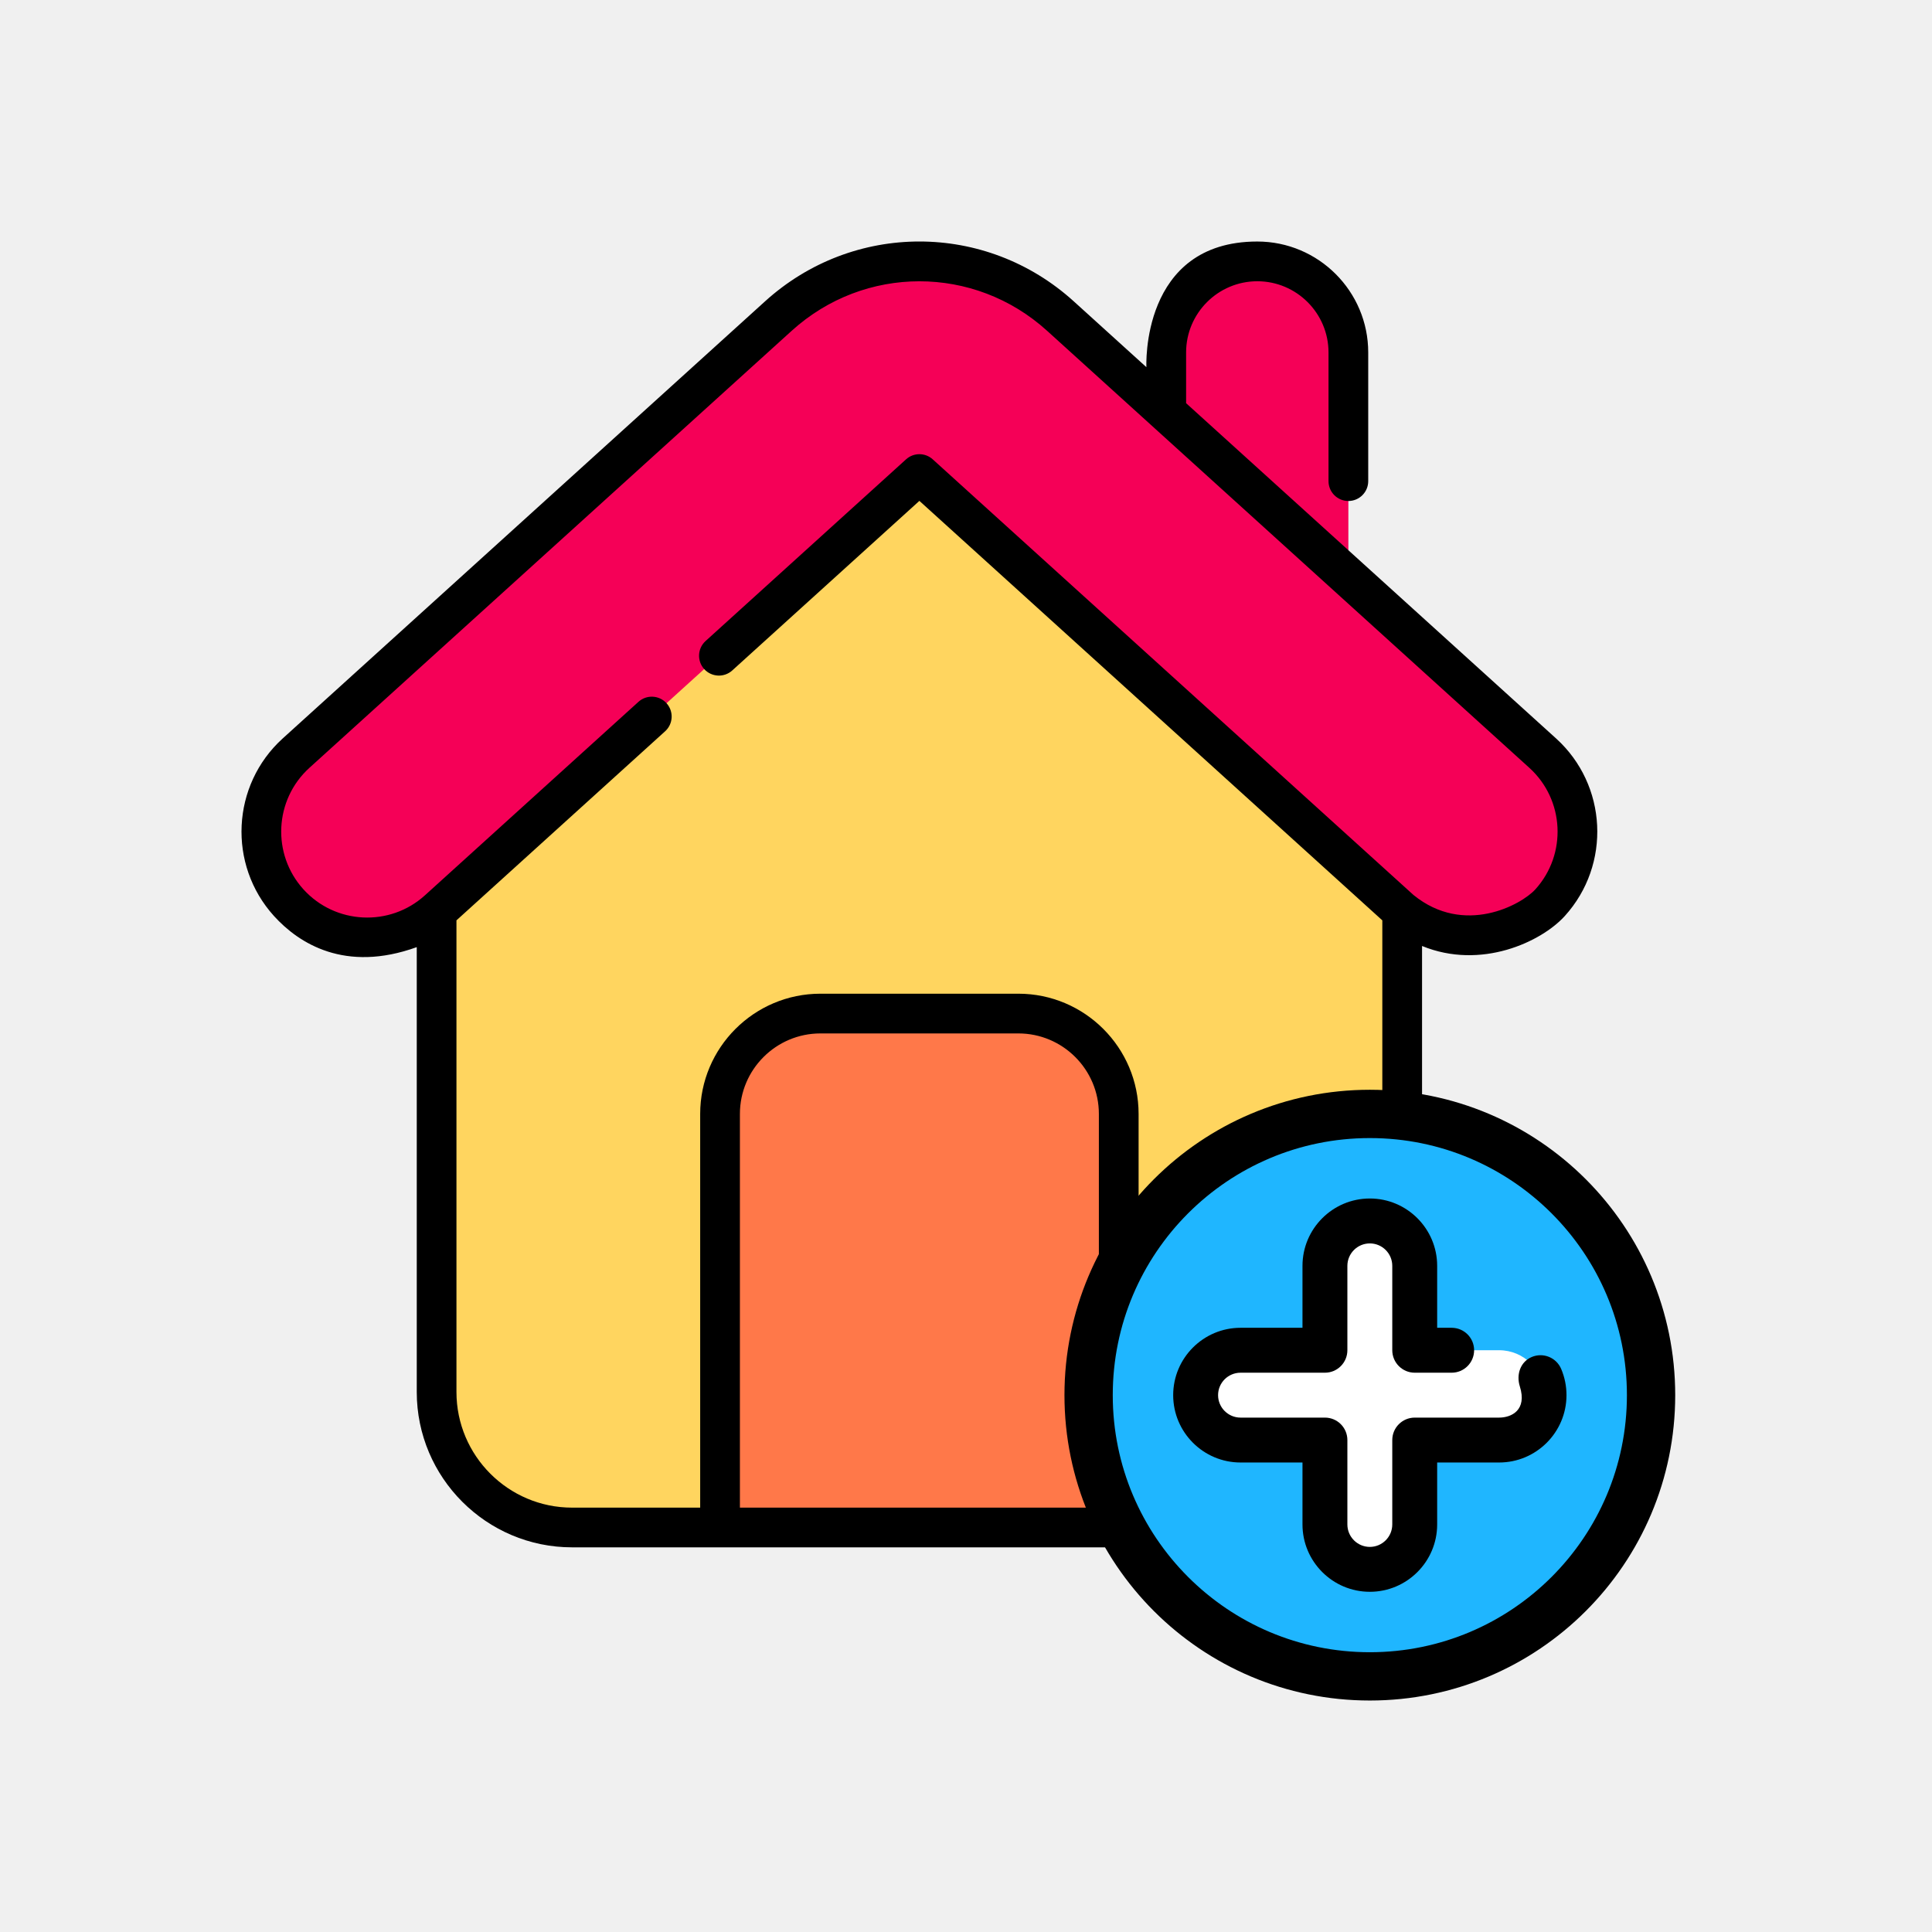
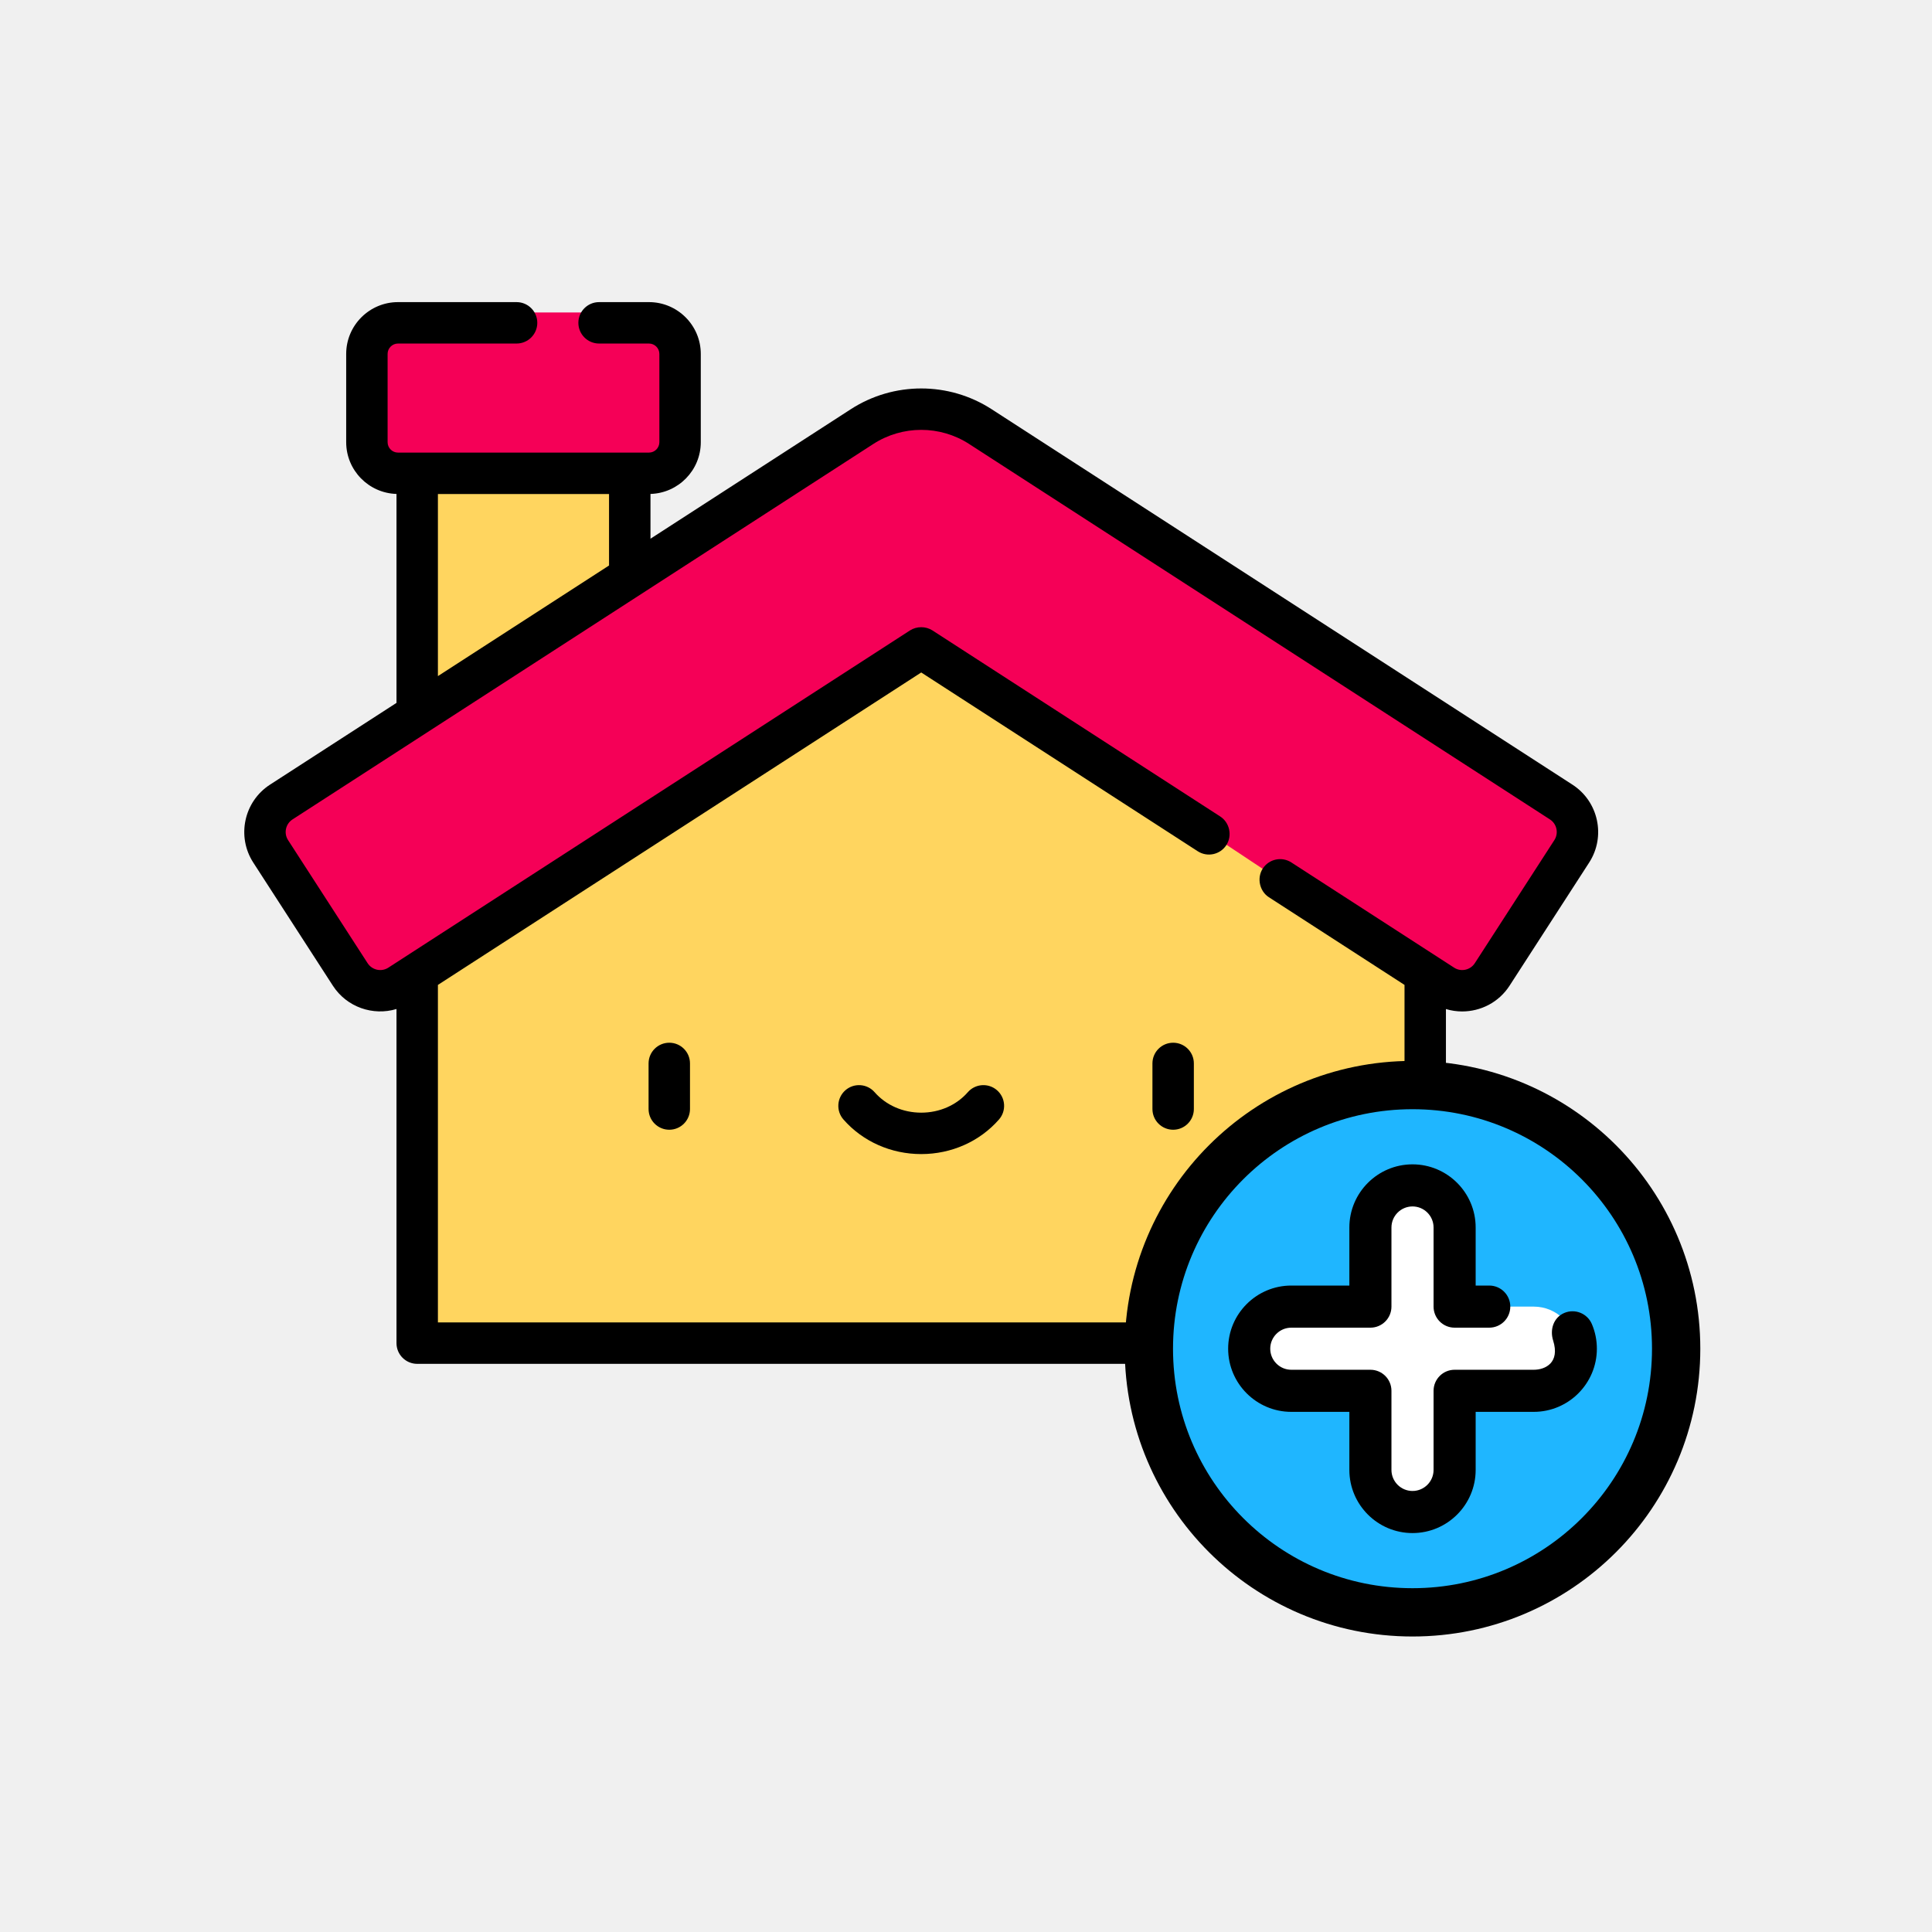
<svg xmlns="http://www.w3.org/2000/svg" width="80px" height="80px" viewBox="0 0 80 80" version="1.1">
  <g id="ico/img/house" stroke="none" stroke-width="1" fill="none" fill-rule="evenodd">
-     <g id="home" transform="translate(10, 10)" fill-rule="nonzero">
-       <path d="M45.833,16.934 L38.292,16.934 L38.292,4.594 C38.292,2.512 39.98,0.824 42.062,0.824 C44.145,0.824 45.833,2.512 45.833,4.594 L45.833,16.934 Z" id="Shape" fill="#F50057" />
-       <path d="M42.452,53.25 L13.689,53.25 C10.591,53.25 8.079,50.739 8.079,47.641 L8.079,22.985 L28.07,5.013 L48.061,22.985 L48.061,47.641 C48.061,50.739 45.55,53.25 42.452,53.25 Z" id="Shape" fill="#FFD55F" />
-       <path d="M47.992,27.683 L28.07,9.63 L8.148,27.683 C6.354,29.309 3.582,29.172 1.956,27.378 C0.329,25.584 0.466,22.811 2.26,21.185 L22.234,3.085 C25.561,0.07 30.579,0.07 33.906,3.085 L53.88,21.185 C55.674,22.811 55.811,25.584 54.185,27.378 C53.319,28.333 50.474,29.72 47.992,27.683 Z" id="Shape" fill="#F50057" />
-       <path d="M32.168,31.969 L23.972,31.969 C21.677,31.969 19.816,33.83 19.816,36.126 L19.816,53.25 L36.325,53.25 L36.325,36.126 C36.325,33.83 34.464,31.969 32.168,31.969 Z" id="Shape" fill="#FF7849" />
-       <path d="M54.432,20.576 L39.114,6.695 L39.114,4.594 C39.114,2.969 40.437,1.646 42.062,1.646 C43.688,1.646 45.011,2.969 45.011,4.594 L45.011,9.923 C45.011,10.377 45.379,10.745 45.833,10.745 C46.287,10.745 46.655,10.377 46.655,9.923 L46.655,4.594 C46.655,2.061 44.595,0.001 42.062,0.001 C37.216,0.001 37.47,5.204 37.47,5.204 L34.459,2.475 C30.817,-0.825 25.324,-0.825 21.682,2.475 L1.708,20.576 C-0.419,22.504 -0.582,25.803 1.346,27.931 C2.372,29.063 4.286,30.29 7.257,29.219 L7.257,47.64 C7.257,51.187 10.142,54.072 13.689,54.072 L42.452,54.072 C45.999,54.072 48.884,51.187 48.884,47.64 L48.884,29.171 C51.328,30.174 53.824,29.001 54.794,27.931 C56.722,25.803 56.56,22.504 54.432,20.576 Z M53.576,26.826 C52.994,27.468 50.626,28.766 48.529,27.059 L28.622,9.02 C28.309,8.736 27.831,8.736 27.518,9.02 L19.217,16.543 C18.88,16.848 18.855,17.368 19.159,17.705 C19.464,18.041 19.985,18.067 20.321,17.762 L28.07,10.74 L47.239,28.11 L47.239,47.64 C47.239,50.28 45.091,52.428 42.452,52.428 L20.638,52.428 L20.638,36.126 C20.638,34.287 22.134,32.792 23.972,32.792 L32.168,32.792 C34.007,32.792 35.502,34.287 35.502,36.126 L35.502,49.791 C35.502,50.245 35.87,50.613 36.325,50.613 C36.779,50.613 37.147,50.245 37.147,49.791 L37.147,36.126 C37.147,33.38 34.913,31.147 32.168,31.147 L23.972,31.147 C21.227,31.147 18.993,33.38 18.993,36.126 L18.993,52.428 L13.689,52.428 C11.049,52.428 8.901,50.28 8.901,47.641 L8.901,28.11 L17.542,20.28 C17.878,19.975 17.904,19.455 17.599,19.119 C17.294,18.782 16.774,18.756 16.437,19.061 L7.596,27.073 C6.141,28.392 3.884,28.281 2.565,26.826 C1.246,25.37 1.357,23.114 2.812,21.794 L22.786,3.694 C25.799,0.965 30.342,0.965 33.354,3.694 L53.328,21.795 C54.783,23.114 54.894,25.37 53.576,26.826 Z" id="Shape" fill="#000000" />
-       <path d="M58.367,47.77 C58.367,54.201 53.153,59.415 46.722,59.415 C40.291,59.415 35.077,54.201 35.077,47.77 C35.077,41.339 40.291,36.125 46.722,36.125 C53.153,36.125 58.367,41.339 58.367,47.77 Z" id="Shape" stroke="#000000" stroke-width="2" fill="#1FB6FF" />
-       <path d="M52.076,45.91 L48.581,45.91 L48.581,42.416 C48.581,41.389 47.749,40.557 46.722,40.557 C45.695,40.557 44.862,41.389 44.862,42.416 L44.862,45.91 L41.368,45.91 C40.341,45.91 39.509,46.743 39.509,47.77 C39.509,48.797 40.341,49.63 41.368,49.63 L44.862,49.63 L44.862,53.124 C44.862,54.151 45.695,54.983 46.722,54.983 C47.749,54.983 48.581,54.151 48.581,53.124 L48.581,49.63 L52.076,49.63 C53.103,49.63 53.935,48.797 53.935,47.77 C53.935,46.743 53.103,45.91 52.076,45.91 Z" id="Shape" fill="#FFFFFF" />
-       <path d="M54.645,46.684 C54.445,46.212 53.9,45.99 53.427,46.19 C52.954,46.39 52.778,46.919 52.933,47.408 C53.242,48.389 52.588,48.7 52.076,48.7 L48.581,48.7 C48.068,48.7 47.651,49.116 47.651,49.63 L47.651,53.124 C47.651,53.637 47.234,54.054 46.722,54.054 C46.209,54.054 45.792,53.637 45.792,53.124 L45.792,49.63 C45.792,49.116 45.376,48.7 44.862,48.7 L41.368,48.7 C40.855,48.7 40.438,48.283 40.438,47.77 C40.438,47.257 40.855,46.841 41.368,46.841 L44.862,46.841 C45.376,46.841 45.792,46.424 45.792,45.91 L45.792,42.416 C45.792,41.903 46.209,41.487 46.722,41.487 C47.234,41.487 47.651,41.903 47.651,42.416 L47.651,45.91 C47.651,46.424 48.068,46.841 48.581,46.841 L50.11,46.841 C50.624,46.841 51.04,46.424 51.04,45.91 C51.04,45.397 50.624,44.981 50.11,44.981 L49.51,44.981 L49.51,42.416 C49.51,40.878 48.259,39.627 46.722,39.627 C45.184,39.627 43.933,40.878 43.933,42.416 L43.933,44.981 L41.368,44.981 C39.83,44.981 38.579,46.232 38.579,47.77 C38.579,49.308 39.83,50.559 41.368,50.559 L43.933,50.559 L43.933,53.124 C43.933,54.662 45.184,55.913 46.722,55.913 C48.259,55.913 49.51,54.662 49.51,53.124 L49.51,50.559 L52.076,50.559 C53.613,50.559 54.865,49.308 54.865,47.77 C54.865,47.394 54.791,47.029 54.645,46.684 Z" id="Shape" fill="#000000" />
+     <g id="home" transform="translate(10, 12)">
+       <path d="M1.218,21.374 C18.676,10.307 27.644,4.773 28.125,4.773 C28.605,4.773 37.583,10.304 55.059,21.364 L55.059,21.364 C55.526,21.659 55.665,22.277 55.369,22.744 C55.361,22.756 55.353,22.769 55.345,22.781 L51.117,28.843 C50.809,29.285 50.205,29.403 49.753,29.109 C35.334,19.754 28.125,15.076 28.125,15.076 C28.125,15.076 20.865,19.752 6.344,29.104 L6.344,29.104 C5.885,29.399 5.275,29.273 4.971,28.82 L0.923,22.775 C0.615,22.316 0.738,21.695 1.197,21.388 C1.204,21.383 1.211,21.379 1.218,21.374 Z" id="Rectangle" fill="#F50057" />
+       <polygon id="Rectangle" fill="#FFD55F" points="7.5 28.269 28.125 14.573 48.75 28.269 48.75 43.125 7.5 43.125" />
+       <polygon id="Rectangle" fill="#FFD55F" points="7.5 6.562 15.938 6.562 15.938 11.719 7.5 16.875" />
+       <rect id="Rectangle" fill="#F50057" x="4.688" y="0.938" width="14.062" height="6.562" rx="2" />
+       <path d="M17.714,31.177 C18.187,31.177 18.571,31.561 18.571,32.034 L18.571,33.922 C18.571,34.396 18.187,34.78 17.714,34.78 C17.24,34.78 16.856,34.396 16.856,33.922 L16.856,32.034 C16.856,31.561 17.24,31.177 17.714,31.177 Z M38.578,31.177 C39.051,31.177 39.435,31.561 39.435,32.034 L39.435,33.922 C39.435,34.396 39.051,34.78 38.578,34.78 C38.104,34.78 37.72,34.396 37.72,33.922 L37.72,32.034 C37.72,31.561 38.104,31.177 38.578,31.177 Z M31.285,33.145 C31.641,33.457 31.678,33.999 31.366,34.355 C30.57,35.266 29.396,35.788 28.146,35.788 C26.895,35.788 25.721,35.265 24.925,34.355 C24.613,33.999 24.65,33.457 25.006,33.145 C25.363,32.833 25.905,32.87 26.216,33.226 C26.687,33.764 27.389,34.073 28.146,34.073 C28.902,34.073 29.605,33.764 30.075,33.226 C30.386,32.87 30.928,32.833 31.285,33.145 Z" id="face" fill="#000000" />
+       <path d="M55.11,20.49 L31.06,4.944 C29.29,3.799 27.002,3.799 25.231,4.944 L16.935,10.307 L16.935,8.453 C18.089,8.419 19.018,7.472 19.018,6.31 L19.018,2.655 C19.018,1.472 18.055,0.51 16.872,0.51 L14.807,0.51 C14.333,0.51 13.949,0.894 13.949,1.367 C13.949,1.841 14.333,2.225 14.807,2.225 L16.872,2.225 C17.109,2.225 17.303,2.418 17.303,2.655 L17.303,6.31 C17.303,6.548 17.109,6.741 16.872,6.741 L6.481,6.741 C6.243,6.741 6.05,6.548 6.05,6.31 L6.05,2.655 C6.05,2.418 6.243,2.225 6.481,2.225 L11.39,2.225 C11.864,2.225 12.248,1.841 12.248,1.367 C12.248,0.894 11.864,0.51 11.39,0.51 L6.481,0.51 C5.298,0.51 4.335,1.472 4.335,2.655 L4.335,6.31 C4.335,7.472 5.264,8.419 6.418,8.453 L6.418,17.105 L1.181,20.49 C0.1,21.189 -0.211,22.637 0.488,23.718 L3.783,28.815 C4.36,29.708 5.448,30.074 6.418,29.781 L6.418,43.617 C6.418,44.09 6.802,44.474 7.276,44.474 L49.016,44.474 C49.489,44.474 49.873,44.09 49.873,43.617 L49.873,29.782 C50.093,29.849 50.319,29.882 50.544,29.882 C51.311,29.882 52.062,29.506 52.508,28.815 L55.803,23.718 C56.502,22.637 56.191,21.189 55.11,20.49 Z M8.133,8.456 L15.219,8.456 L15.219,11.416 L8.133,15.996 L8.133,8.456 Z M54.363,22.787 L51.068,27.885 C50.882,28.171 50.498,28.254 50.212,28.069 L43.472,23.712 C43.074,23.455 42.544,23.569 42.287,23.967 C42.036,24.355 42.154,24.902 42.541,25.152 L48.158,28.783 L48.158,42.759 L8.133,42.759 L8.133,28.783 L28.146,15.846 L39.595,23.248 C39.993,23.505 40.524,23.391 40.781,22.993 C41.034,22.601 40.917,22.06 40.526,21.808 L28.611,14.105 C28.332,13.925 27.958,13.927 27.68,14.105 L6.08,28.069 C5.793,28.254 5.409,28.171 5.223,27.885 L1.928,22.787 C1.743,22.501 1.825,22.116 2.112,21.931 L26.162,6.384 C27.367,5.605 28.924,5.605 30.129,6.384 L54.18,21.931 C54.466,22.116 54.548,22.5 54.363,22.787 Z" id="home-sticks" fill="#000000" fill-rule="nonzero" />
+       <path d="M59.406,43.847 C59.406,49.876 54.518,54.764 48.489,54.764 C42.46,54.764 37.572,49.876 37.572,43.847 C37.572,37.818 42.46,32.93 48.489,32.93 C54.518,32.93 59.406,37.818 59.406,43.847 Z" id="Shape" stroke="#000000" stroke-width="2" fill="#1FB6FF" fill-rule="nonzero" />
+       <path d="M53.508,42.104 L50.232,42.104 L50.232,38.828 C50.232,37.865 49.452,37.085 48.489,37.085 C47.527,37.085 46.746,37.865 46.746,38.828 L46.746,42.104 L43.47,42.104 C42.507,42.104 41.727,42.884 41.727,43.847 C41.727,44.809 42.507,45.59 43.47,45.59 L46.746,45.59 L46.746,48.866 C46.746,49.829 47.527,50.609 48.489,50.609 C49.452,50.609 50.232,49.829 50.232,48.866 L50.232,45.59 L53.508,45.59 C54.471,45.59 55.252,44.809 55.252,43.847 C55.252,42.884 54.471,42.104 53.508,42.104 Z" id="Shape" fill="#FFFFFF" fill-rule="nonzero" />
+       <path d="M55.917,42.829 C55.73,42.386 55.219,42.178 54.775,42.366 C54.332,42.553 54.167,43.049 54.312,43.508 C54.602,44.427 53.989,44.719 53.508,44.719 L50.232,44.719 C49.751,44.719 49.361,45.109 49.361,45.59 L49.361,48.866 C49.361,49.347 48.97,49.738 48.489,49.738 C48.008,49.738 47.617,49.347 47.617,48.866 L47.617,45.59 C47.617,45.109 47.227,44.719 46.746,44.719 L43.47,44.719 C42.989,44.719 42.598,44.327 42.598,43.847 C42.598,43.366 42.989,42.976 43.47,42.976 L46.746,42.976 C47.227,42.976 47.617,42.585 47.617,42.104 L47.617,38.828 C47.617,38.347 48.008,37.956 48.489,37.956 C48.97,37.956 49.361,38.347 49.361,38.828 L49.361,42.104 C49.361,42.585 49.751,42.976 50.232,42.976 L51.666,42.976 C52.148,42.976 52.538,42.585 52.538,42.104 C52.538,41.622 52.148,41.232 51.666,41.232 L51.104,41.232 L51.104,38.828 C51.104,37.386 49.931,36.213 48.489,36.213 C47.047,36.213 45.874,37.386 45.874,38.828 L45.874,41.232 L43.47,41.232 C42.028,41.232 40.855,42.405 40.855,43.847 C40.855,45.288 42.028,46.462 43.47,46.462 L45.874,46.462 L45.874,48.866 C45.874,50.308 47.047,51.481 48.489,51.481 C49.931,51.481 51.104,50.308 51.104,48.866 L51.104,46.462 L53.508,46.462 C54.95,46.462 56.123,45.288 56.123,43.847 C56.123,43.494 56.054,43.152 55.917,42.829 Z" id="Shape" fill="#000000" fill-rule="nonzero" />
    </g>
  </g>
</svg>
